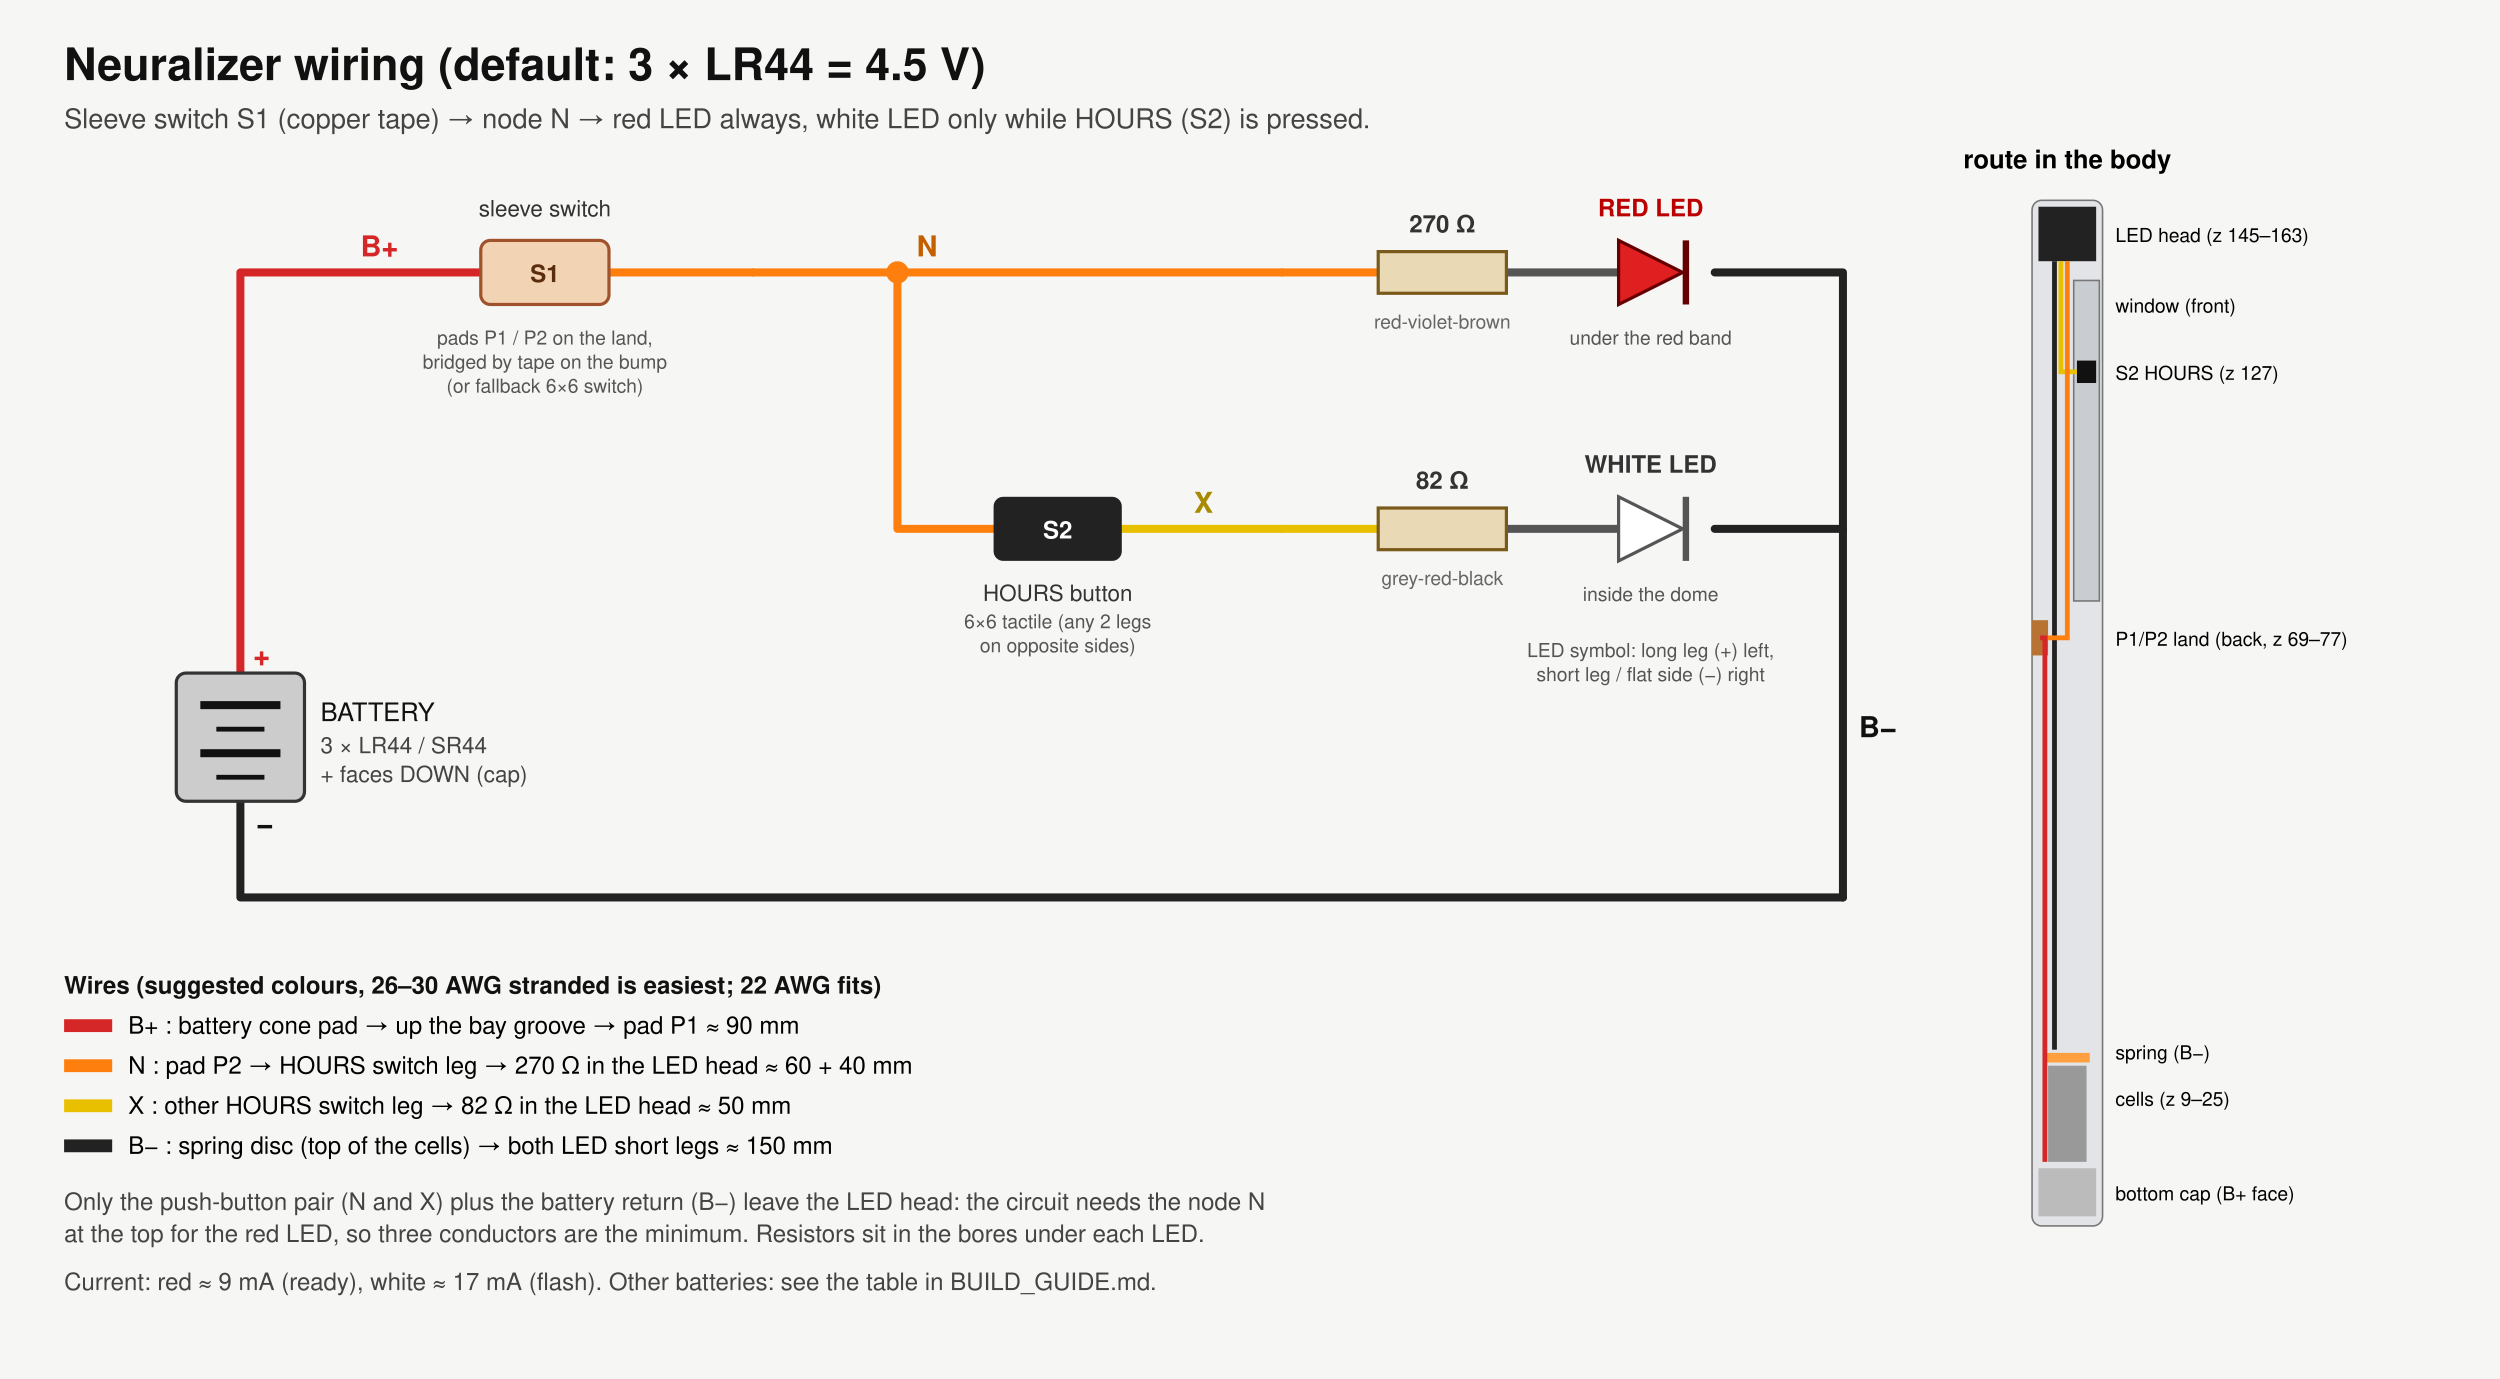
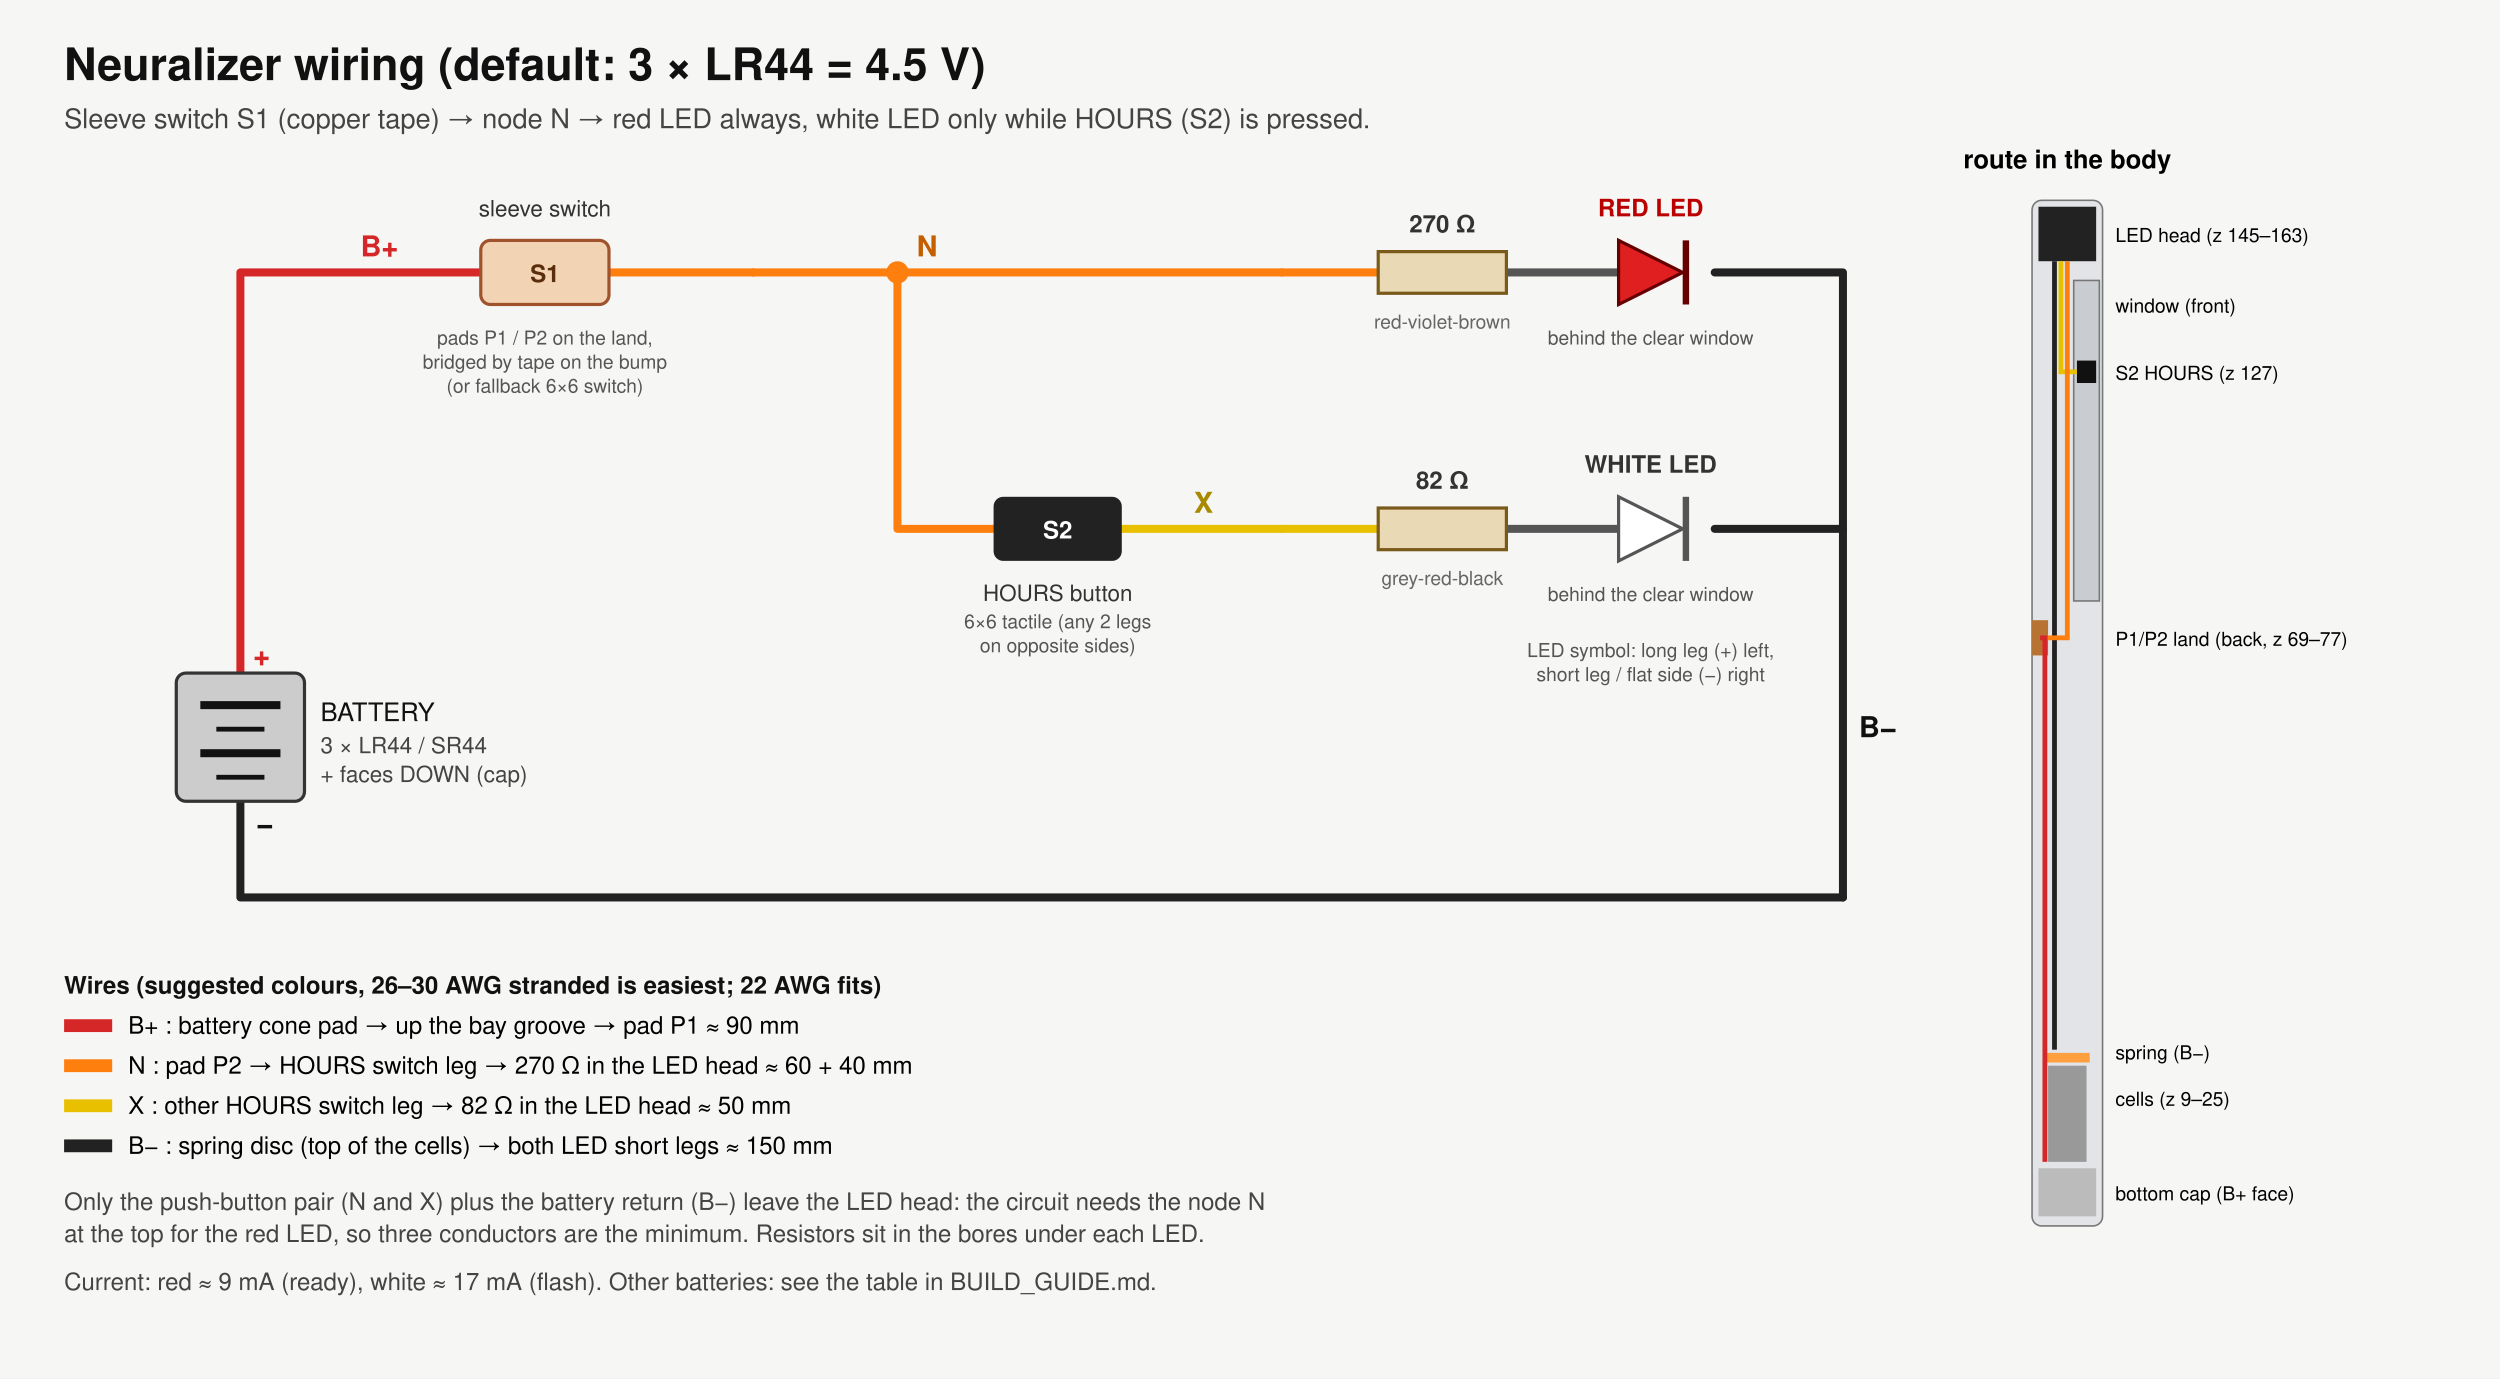
<svg xmlns="http://www.w3.org/2000/svg" width="1560" height="860" viewBox="0 0 1560 860" font-family="Helvetica, Arial, sans-serif">
  <rect width="1560" height="860" fill="#f6f6f4" />
  <text x="40" y="50" font-size="28" font-weight="700" fill="#111">Neuralizer wiring (default: 3 × LR44 = 4.5 V)</text>
  <text x="40" y="80" font-size="17" fill="#444">Sleeve switch S1 (copper tape) → node N → red LED always, white LED only while HOURS (S2) is pressed.</text>
  <g stroke-width="5" fill="none" stroke-linecap="round" stroke-linejoin="round">
    <path d="M150 420 V170 H300" stroke="#d62728" />
    <path d="M380 170 H470" stroke="#ff7f0e" />
    <path d="M470 170 H800" stroke="#ff7f0e" />
    <path d="M560 170 V330 H620" stroke="#ff7f0e" />
    <path d="M800 170 H860" stroke="#ff7f0e" />
    <path d="M940 170 H1010" stroke="#555" />
    <path d="M1070 170 H1150 V560" stroke="#222" />
    <path d="M700 330 H800" stroke="#e8c000" />
    <path d="M800 330 H860" stroke="#e8c000" />
    <path d="M940 330 H1010" stroke="#555" />
    <path d="M1070 330 H1150" stroke="#222" />
    <path d="M1150 560 H150 V500" stroke="#222" />
  </g>
  <g>
    <rect x="110" y="420" width="80" height="80" rx="6" fill="#ccc" stroke="#333" stroke-width="2" />
    <line x1="125" y1="440" x2="175" y2="440" stroke="#111" stroke-width="5" />
    <line x1="135" y1="455" x2="165" y2="455" stroke="#111" stroke-width="3" />
    <line x1="125" y1="470" x2="175" y2="470" stroke="#111" stroke-width="5" />
    <line x1="135" y1="485" x2="165" y2="485" stroke="#111" stroke-width="3" />
    <text x="200" y="450" font-size="16" fill="#111">BATTERY</text>
    <text x="200" y="470" font-size="14" fill="#444">3 × LR44 / SR44</text>
    <text x="200" y="488" font-size="14" fill="#444">+ faces DOWN (cap)</text>
    <text x="158" y="415" font-size="18" fill="#d62728" font-weight="700">+</text>
    <text x="160" y="520" font-size="18" fill="#111" font-weight="700">−</text>
  </g>
  <g>
    <rect x="300" y="150" width="80" height="40" rx="6" fill="#f2d3b3" stroke="#a0522d" stroke-width="2" />
    <text x="340" y="176" font-size="15" text-anchor="middle" fill="#5a2d0c" font-weight="700">S1</text>
    <text x="340" y="135" font-size="14" text-anchor="middle" fill="#333">sleeve switch</text>
    <text x="340" y="215" font-size="12" text-anchor="middle" fill="#555">pads P1 / P2 on the land,</text>
    <text x="340" y="230" font-size="12" text-anchor="middle" fill="#555">bridged by tape on the bump</text>
    <text x="340" y="245" font-size="12" text-anchor="middle" fill="#555">(or fallback 6×6 switch)</text>
  </g>
  <circle cx="560" cy="170" r="7" fill="#ff7f0e" />
  <text x="572" y="160" font-size="18" fill="#c45f00" font-weight="700">N</text>
  <g>
    <rect x="620" y="310" width="80" height="40" rx="6" fill="#222" />
    <text x="660" y="336" font-size="15" text-anchor="middle" fill="#fff" font-weight="700">S2</text>
    <text x="660" y="375" font-size="14" text-anchor="middle" fill="#333">HOURS button</text>
    <text x="660" y="392" font-size="12" text-anchor="middle" fill="#555">6×6 tactile (any 2 legs</text>
    <text x="660" y="407" font-size="12" text-anchor="middle" fill="#555">on opposite sides)</text>
  </g>
  <text x="745" y="320" font-size="18" fill="#a88a00" font-weight="700">X</text>
  <g font-size="15" text-anchor="middle">
    <rect x="860" y="157" width="80" height="26" fill="#e9d9b5" stroke="#7a5a1a" stroke-width="2" />
    <text x="900" y="145" fill="#333" font-weight="700">270 Ω</text>
    <text x="900" y="205" fill="#666" font-size="12">red-violet-brown</text>
    <rect x="860" y="317" width="80" height="26" fill="#e9d9b5" stroke="#7a5a1a" stroke-width="2" />
    <text x="900" y="305" fill="#333" font-weight="700">82 Ω</text>
    <text x="900" y="365" fill="#666" font-size="12">grey-red-black</text>
  </g>
  <g>
    <polygon points="1010,150 1010,190 1050,170" fill="#e02020" stroke="#600" stroke-width="2" />
    <line x1="1052" y1="150" x2="1052" y2="190" stroke="#600" stroke-width="4" />
    <text x="1030" y="135" font-size="15" text-anchor="middle" font-weight="700" fill="#b00">RED LED</text>
-     <text x="1030" y="215" font-size="12" text-anchor="middle" fill="#555">under the red band</text>
+     <text x="1030" y="215" font-size="12" text-anchor="middle" fill="#555">behind the clear window</text>
    <polygon points="1010,310 1010,350 1050,330" fill="#fff" stroke="#555" stroke-width="2" />
    <line x1="1052" y1="310" x2="1052" y2="350" stroke="#555" stroke-width="4" />
    <text x="1030" y="295" font-size="15" text-anchor="middle" font-weight="700" fill="#333">WHITE LED</text>
-     <text x="1030" y="375" font-size="12" text-anchor="middle" fill="#555">inside the dome</text>
+     <text x="1030" y="375" font-size="12" text-anchor="middle" fill="#555">behind the clear window</text>
    <text x="1030" y="410" font-size="12" text-anchor="middle" fill="#555">LED symbol: long leg (+) left,</text>
    <text x="1030" y="425" font-size="12" text-anchor="middle" fill="#555">short leg / flat side (−) right</text>
  </g>
  <text x="1160" y="460" font-size="18" fill="#111" font-weight="700">B−</text>
  <text x="225" y="160" font-size="18" fill="#d62728" font-weight="700">B+</text>
  <g font-size="15">
    <text x="40" y="620" font-weight="700" fill="#111">Wires (suggested colours, 26–30 AWG stranded is easiest; 22 AWG fits)</text>
    <rect x="40" y="636" width="30" height="8" fill="#d62728" />
    <text x="80" y="645">B+  : battery cone pad → up the bay groove → pad P1            ≈ 90 mm</text>
    <rect x="40" y="661" width="30" height="8" fill="#ff7f0e" />
    <text x="80" y="670">N   : pad P2 → HOURS switch leg → 270 Ω in the LED head          ≈ 60 + 40 mm</text>
    <rect x="40" y="686" width="30" height="8" fill="#e8c000" />
    <text x="80" y="695">X   : other HOURS switch leg → 82 Ω in the LED head                ≈ 50 mm</text>
    <rect x="40" y="711" width="30" height="8" fill="#222" />
    <text x="80" y="720">B−  : spring disc (top of the cells) → both LED short legs           ≈ 150 mm</text>
    <text x="40" y="755" fill="#444">Only the push-button pair (N and X) plus the battery return (B−) leave the LED head: the circuit needs the node N</text>
    <text x="40" y="775" fill="#444">at the top for the red LED, so three conductors are the minimum. Resistors sit in the bores under each LED.</text>
    <text x="40" y="805" fill="#444">Current: red ≈ 9 mA (ready), white ≈ 17 mA (flash). Other batteries: see the table in BUILD_GUIDE.md.</text>
  </g>
  <g transform="translate(1290,105)">
    <text x="0" y="0" font-size="16" font-weight="700" text-anchor="middle">route in the body</text>
    <rect x="-22" y="20" width="44" height="640" rx="6" fill="#e2e4e8" stroke="#777" />
    <rect x="-18" y="24" width="36" height="34" fill="#222" />
    <text x="30" y="46" font-size="12">LED head (z 145–163)</text>
    <rect x="4" y="70" width="16" height="200" fill="#c9ccd1" stroke="#777" />
    <text x="30" y="90" font-size="12">window (front)</text>
    <rect x="6" y="120" width="12" height="14" fill="#111" />
    <text x="30" y="132" font-size="12">S2 HOURS (z 127)</text>
    <rect x="-22" y="282" width="10" height="22" fill="#b87333" />
    <text x="30" y="298" font-size="12">P1/P2 land (back, z 69–77)</text>
    <rect x="-12" y="560" width="24" height="60" fill="#999" />
    <text x="30" y="585" font-size="12">cells (z 9–25)</text>
    <rect x="-14" y="552" width="28" height="6" fill="#ffa040" />
    <text x="30" y="556" font-size="12">spring (B−)</text>
    <rect x="-18" y="624" width="36" height="30" fill="#bbb" />
    <text x="30" y="644" font-size="12">bottom cap (B+ face)</text>
    <path d="M-8 58 V550" stroke="#222" stroke-width="3" fill="none" />
    <path d="M-4 58 V127 H6" stroke="#e8c000" stroke-width="3" fill="none" />
    <path d="M0 58 V127 M0 127 V293 H-12" stroke="#ff7f0e" stroke-width="3" fill="none" />
    <path d="M-17 293 H-14 V620" stroke="#d62728" stroke-width="3" fill="none" />
  </g>
</svg>
